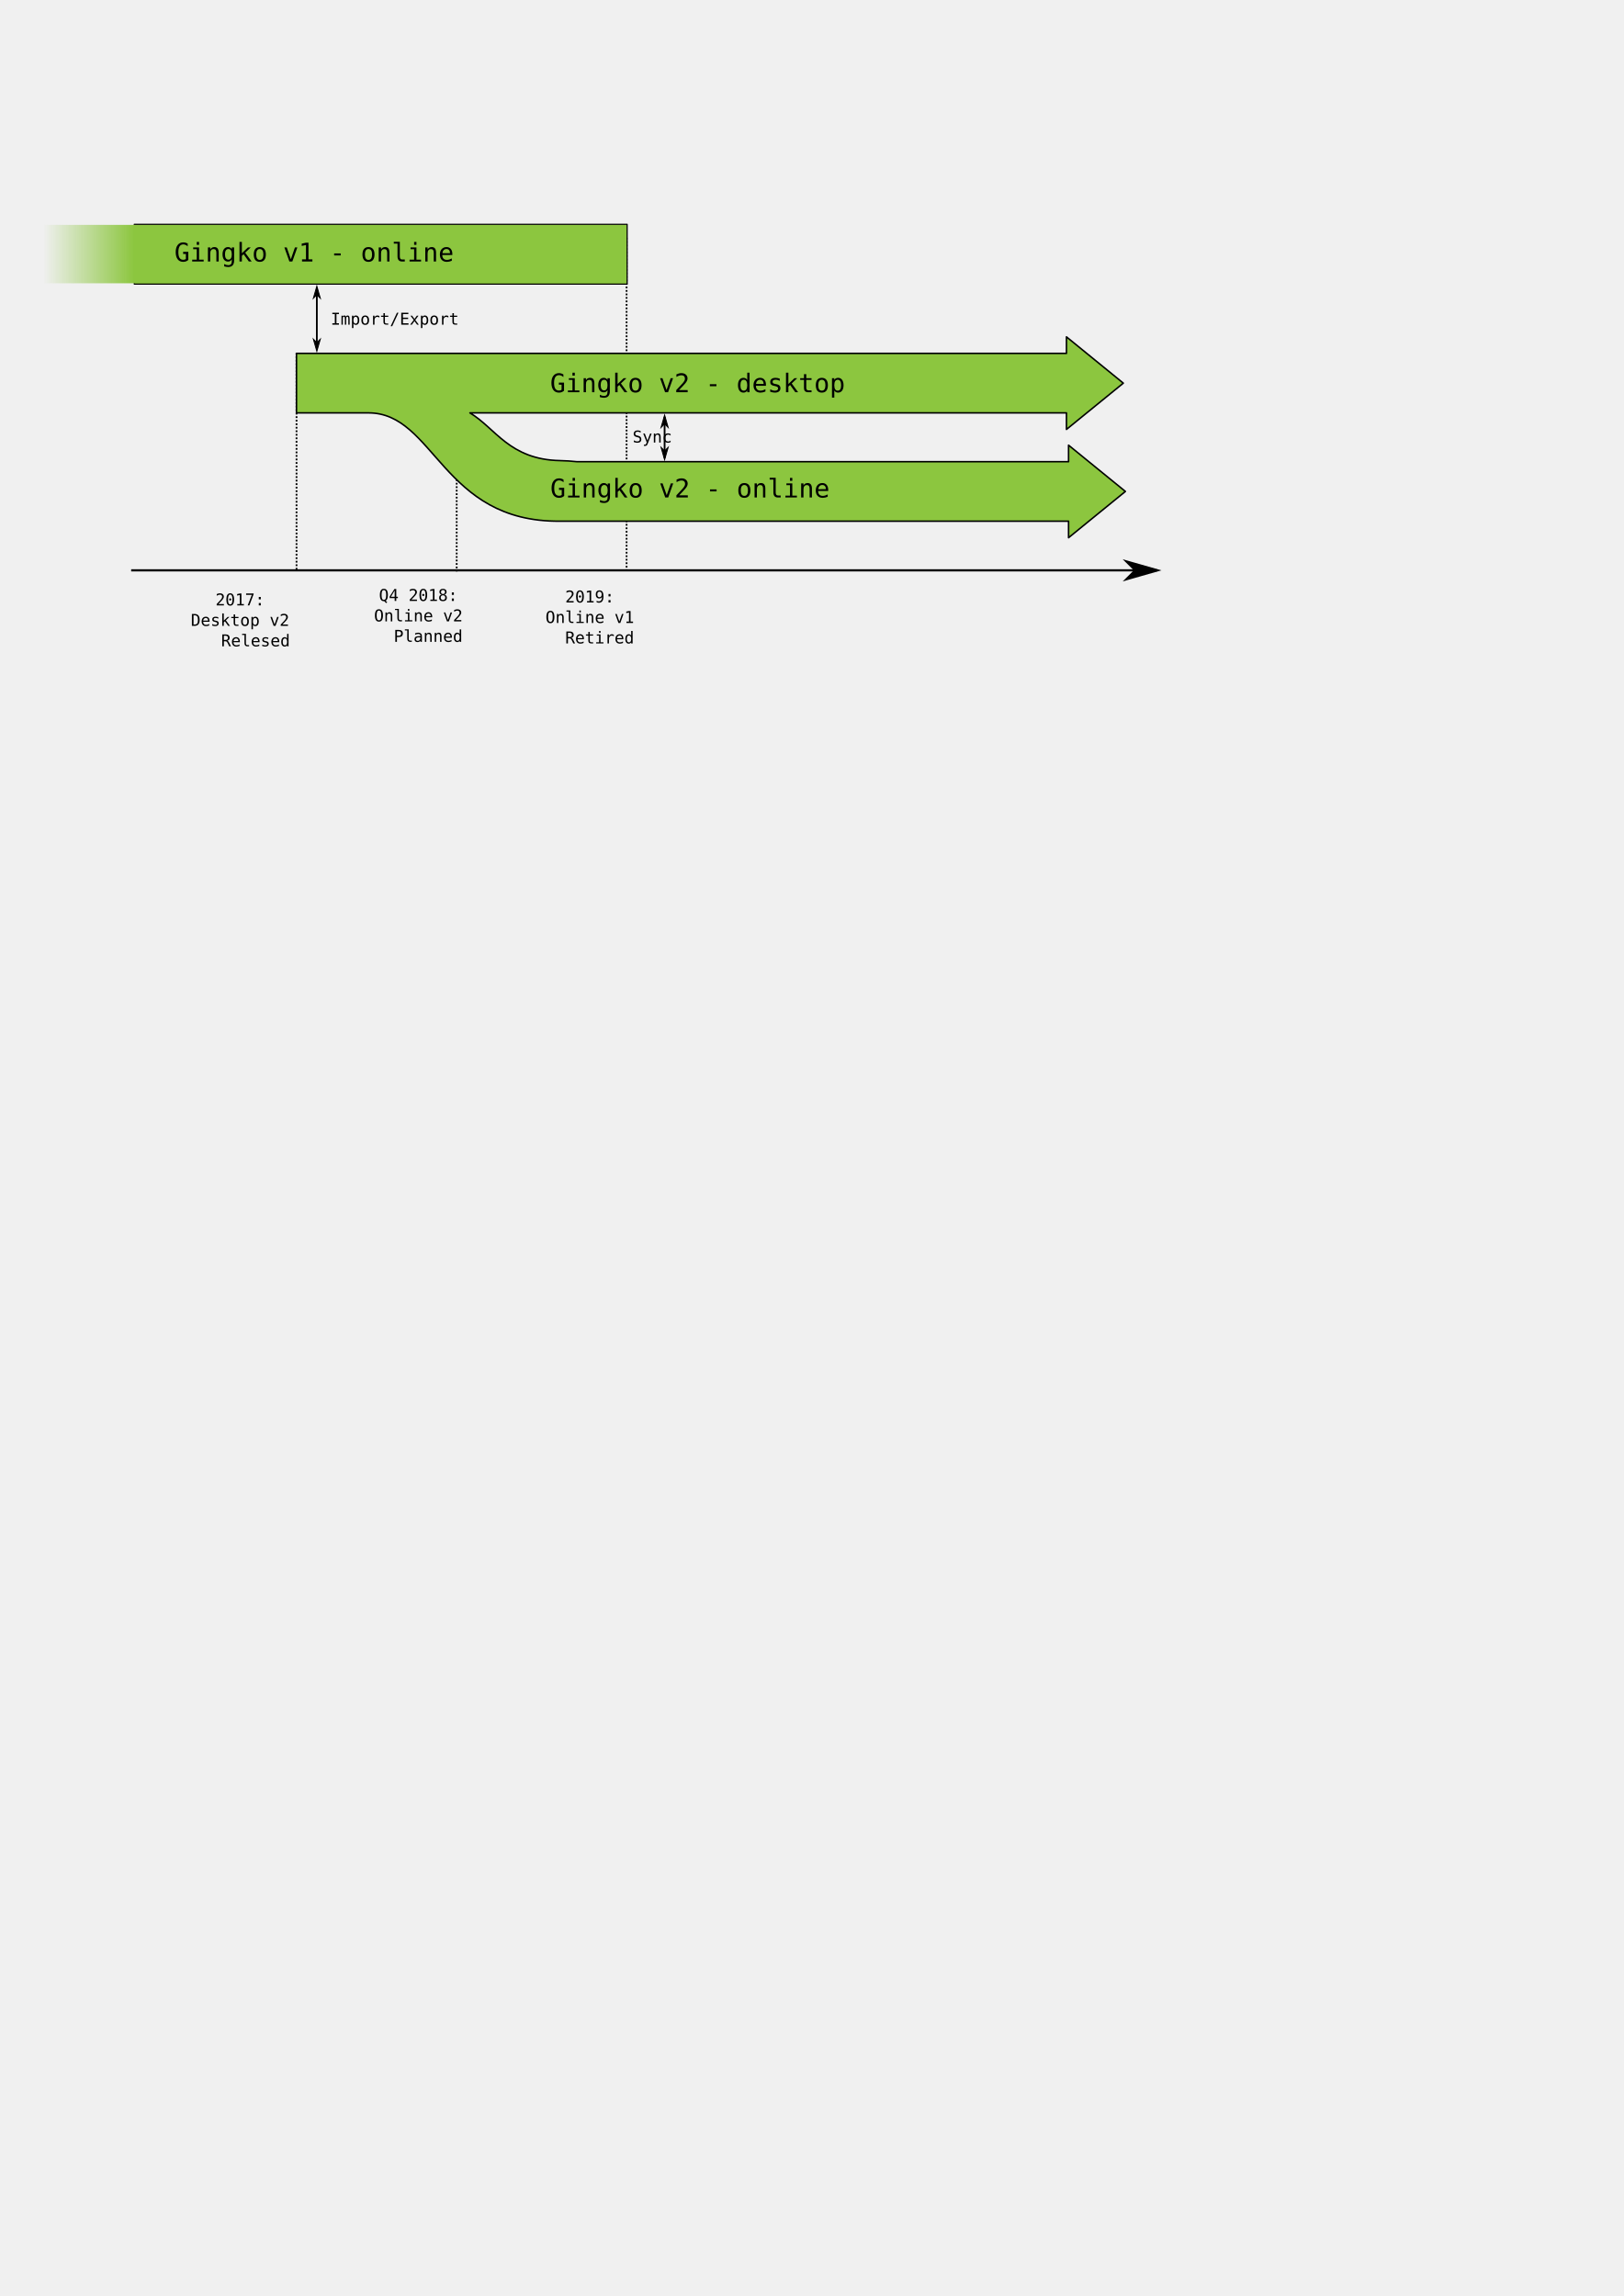
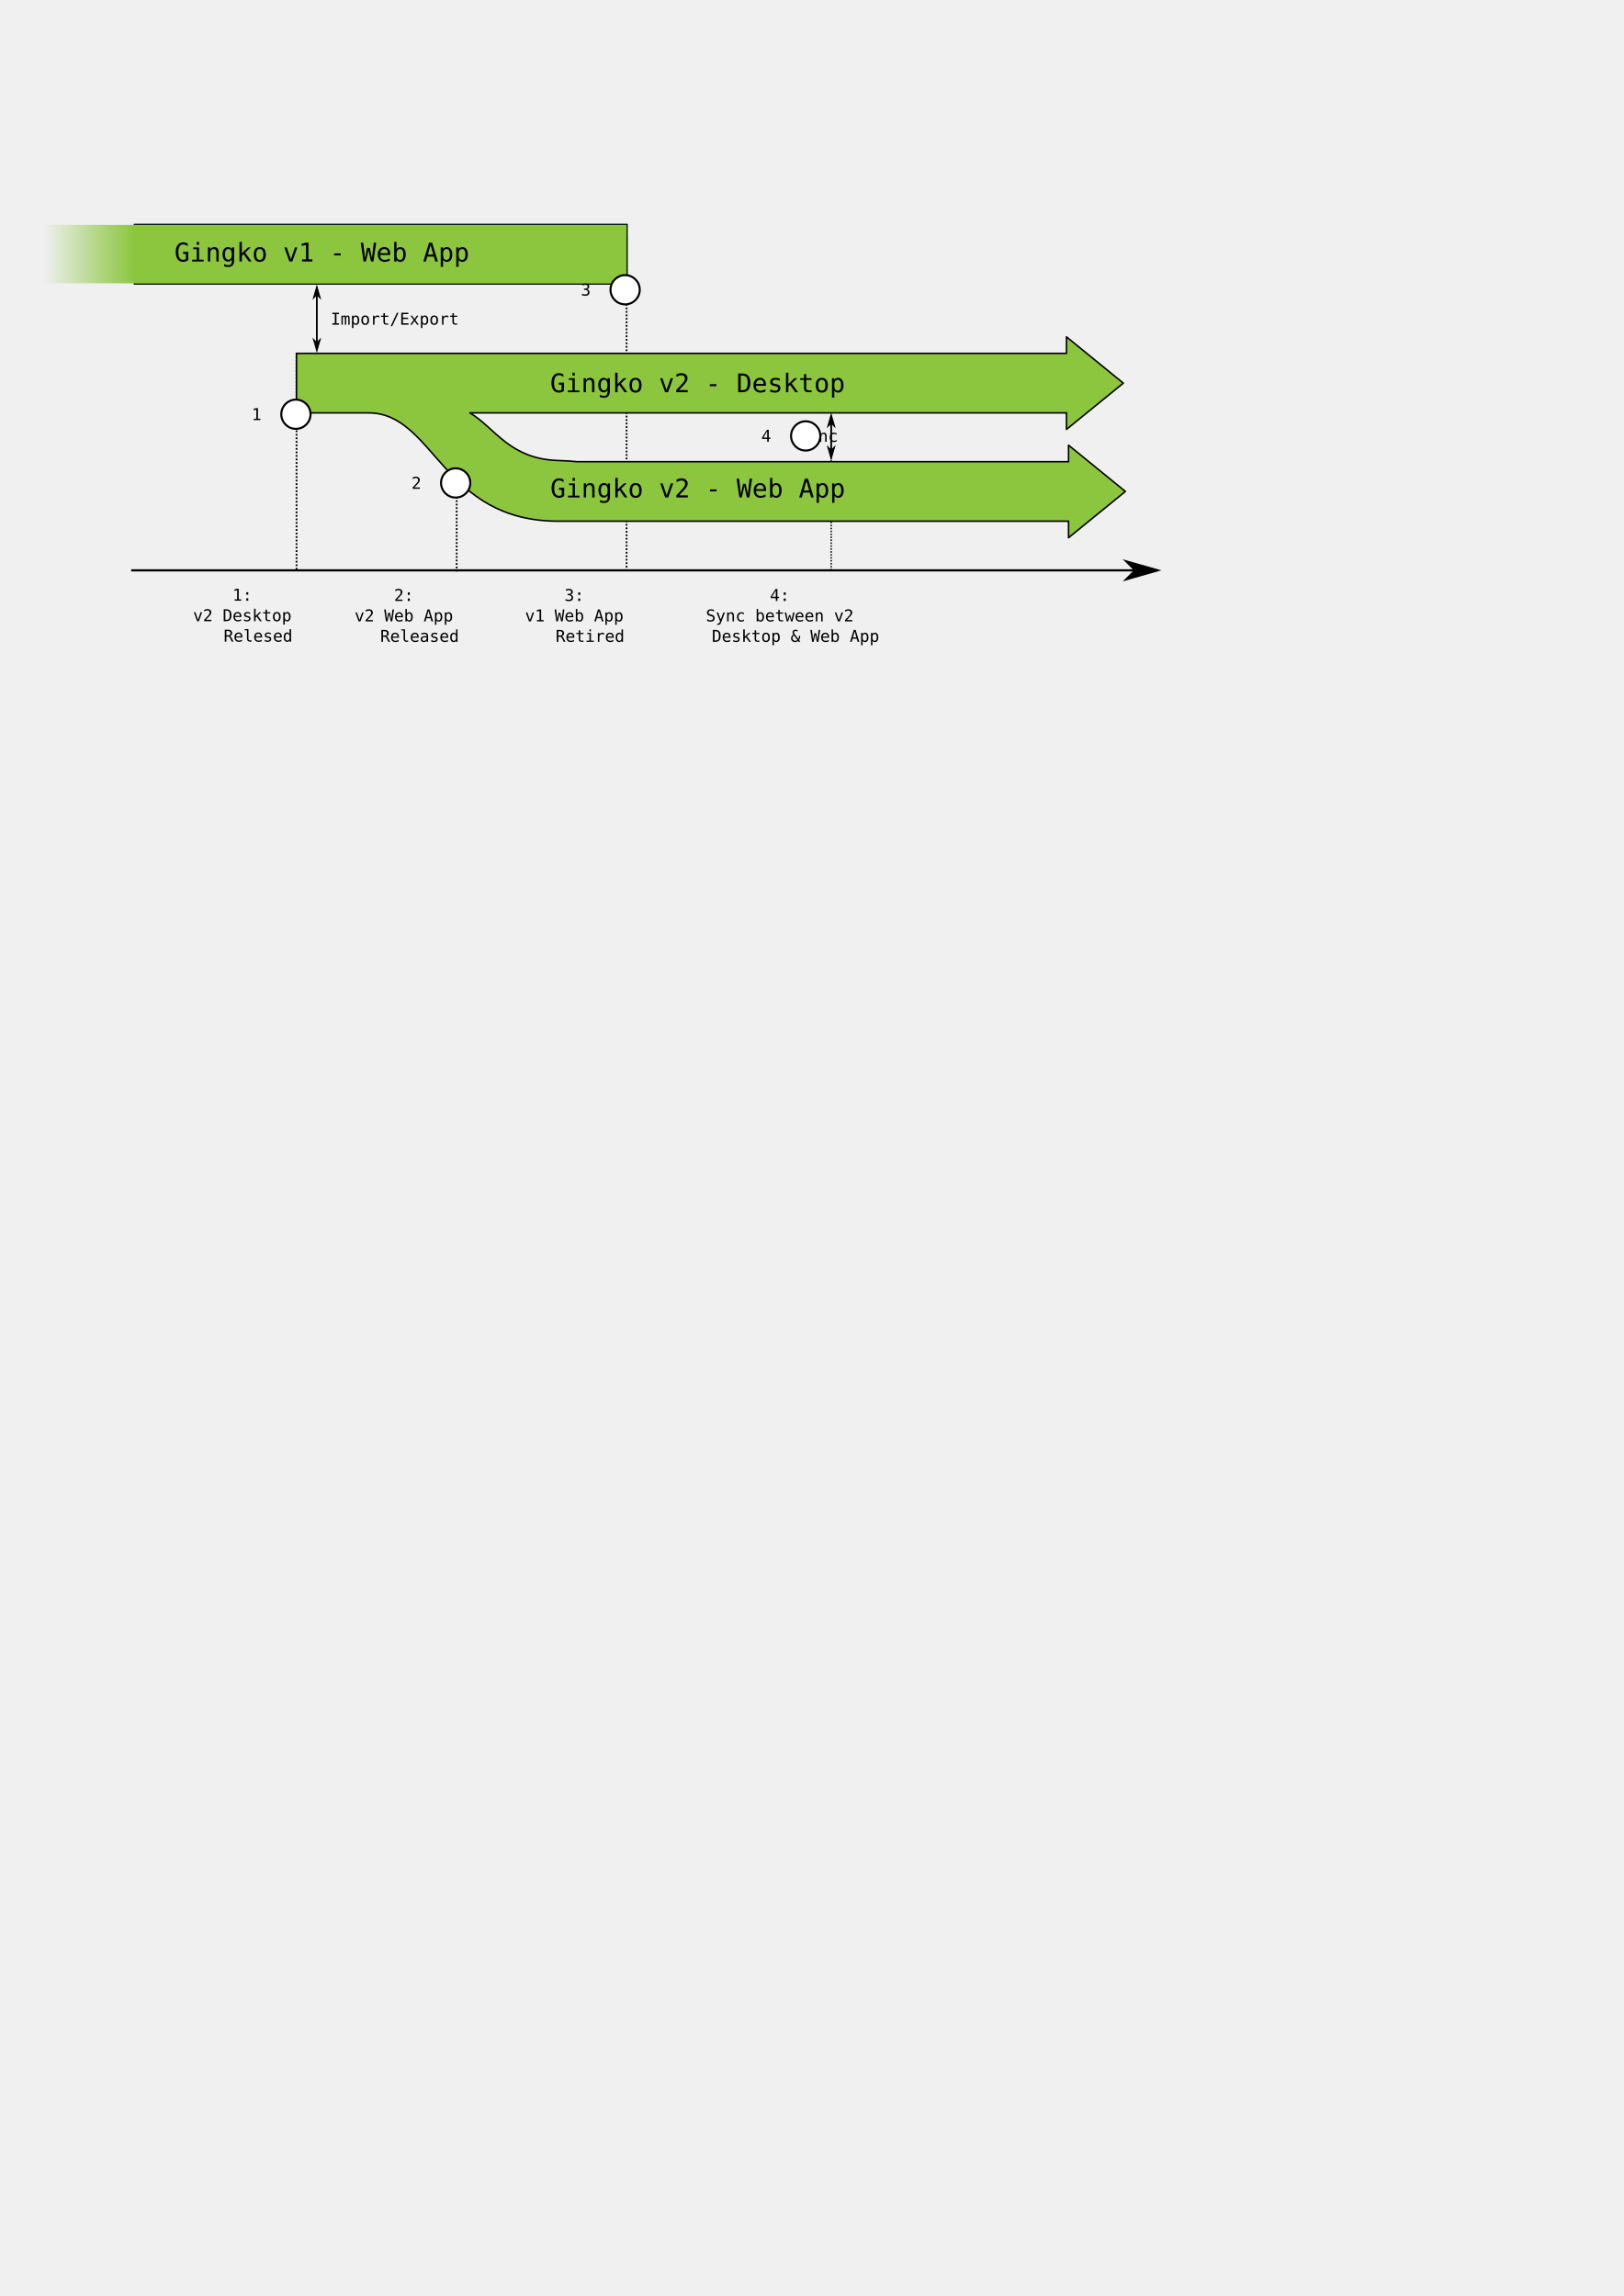
<svg xmlns="http://www.w3.org/2000/svg" xmlns:ns1="http://www.openswatchbook.org/uri/2009/osb" xmlns:xlink="http://www.w3.org/1999/xlink" width="210mm" height="297mm" viewBox="0 0 744.094 1052.362" id="svg2" version="1.1">
  <defs id="defs4">
    <marker orient="auto" refY="0.0" refX="0.0" id="marker7936" style="overflow:visible;">
      <path id="path7938" d="M 0.0,0.0 L 5.0,-5.0 L -12.5,0.0 L 5.0,5.0 L 0.0,0.0 z " style="fill-rule:evenodd;stroke:#000000;stroke-width:1pt;stroke-opacity:1;fill:#000000;fill-opacity:1" transform="scale(0.4) rotate(180) translate(10,0)" />
    </marker>
    <marker orient="auto" refY="0.0" refX="0.0" id="Arrow1Mend" style="overflow:visible;">
      <path id="path4850" d="M 0.0,0.0 L 5.0,-5.0 L -12.5,0.0 L 5.0,5.0 L 0.0,0.0 z " style="fill-rule:evenodd;stroke:#000000;stroke-width:1pt;stroke-opacity:1;fill:#000000;fill-opacity:1" transform="scale(0.4) rotate(180) translate(10,0)" />
    </marker>
    <marker style="overflow:visible;" id="marker6088" refX="0.0" refY="0.0" orient="auto">
      <path transform="scale(0.4) rotate(180) translate(10,0)" style="fill-rule:evenodd;stroke:#000000;stroke-width:1pt;stroke-opacity:1;fill:#000000;fill-opacity:1" d="M 0.0,0.0 L 5.0,-5.0 L -12.5,0.0 L 5.0,5.0 L 0.0,0.0 z " id="path6090" />
    </marker>
    <marker orient="auto" refY="0.0" refX="0.0" id="marker6012" style="overflow:visible">
      <path id="path6014" d="M 0.0,0.0 L 5.0,-5.0 L -12.5,0.0 L 5.0,5.0 L 0.0,0.0 z " style="fill-rule:evenodd;stroke:#000000;stroke-width:1pt;stroke-opacity:1;fill:#000000;fill-opacity:1" transform="scale(0.4) translate(10,0)" />
    </marker>
    <marker style="overflow:visible;" id="marker5459" refX="0.0" refY="0.0" orient="auto">
      <path transform="scale(0.8) rotate(180) translate(12.5,0)" style="fill-rule:evenodd;stroke:#000000;stroke-width:1pt;stroke-opacity:1;fill:#000000;fill-opacity:1" d="M 0.0,0.0 L 5.0,-5.0 L -12.5,0.0 L 5.0,5.0 L 0.0,0.0 z " id="path5461" />
    </marker>
    <marker orient="auto" refY="0.0" refX="0.0" id="Arrow1Lend" style="overflow:visible;">
      <path id="path4844" d="M 0.0,0.0 L 5.0,-5.0 L -12.5,0.0 L 5.0,5.0 L 0.0,0.0 z " style="fill-rule:evenodd;stroke:#000000;stroke-width:1pt;stroke-opacity:1;fill:#000000;fill-opacity:1" transform="scale(0.8) rotate(180) translate(12.5,0)" />
    </marker>
    <linearGradient id="linearGradient5315">
      <stop style="stop-color:#8cc63f;stop-opacity:1;" offset="0" id="stop5317" />
      <stop style="stop-color:#8cc63f;stop-opacity:0;" offset="1" id="stop5319" />
    </linearGradient>
    <marker style="overflow:visible" id="marker5213" refX="0.0" refY="0.0" orient="auto">
      <path transform="scale(0.4) translate(10,0)" style="fill-rule:evenodd;stroke:#000000;stroke-width:1pt;stroke-opacity:1;fill:#000000;fill-opacity:1" d="M 0.0,0.0 L 5.0,-5.0 L -12.5,0.0 L 5.0,5.0 L 0.0,0.0 z " id="path5215" />
    </marker>
    <marker orient="auto" refY="0.0" refX="0.0" id="Arrow1Lstart" style="overflow:visible">
      <path id="path4240" d="M 0.0,0.0 L 5.0,-5.0 L -12.5,0.0 L 5.0,5.0 L 0.0,0.0 z " style="fill-rule:evenodd;stroke:#000000;stroke-width:1pt;stroke-opacity:1;fill:#000000;fill-opacity:1" transform="scale(0.8) translate(12.5,0)" />
    </marker>
    <linearGradient id="linearGradient4159" ns1:paint="solid">
      <stop style="stop-color:#689428;stop-opacity:1;" offset="0" id="stop4161" />
    </linearGradient>
    <linearGradient xlink:href="#linearGradient5315" id="linearGradient5321" x1="65.155" y1="117.466" x2="18.688" y2="117.466" gradientUnits="userSpaceOnUse" gradientTransform="matrix(0.8980978,0,0,0.9814815,2.96595,2.15659)" />
    <marker orient="auto" refY="0" refX="0" id="Arrow1Mend-5" style="overflow:visible">
      <path id="path4249-2" d="M 0,0 5,-5 -12.5,0 5,5 0,0 Z" style="fill:#000000;fill-opacity:1;fill-rule:evenodd;stroke:#000000;stroke-width:1pt;stroke-opacity:1" transform="matrix(-0.4,0,0,-0.4,-4,0)" />
    </marker>
    <marker style="overflow:visible" id="marker5213-8" refX="0" refY="0" orient="auto">
      <path transform="matrix(0.4,0,0,0.4,4,0)" style="fill:#000000;fill-opacity:1;fill-rule:evenodd;stroke:#000000;stroke-width:1pt;stroke-opacity:1" d="M 0,0 5,-5 -12.5,0 5,5 0,0 Z" id="path5215-9" />
    </marker>
  </defs>
  <g id="layer1">
+     <path style="color:#000000;clip-rule:nonzero;display:inline;overflow:visible;visibility:visible;opacity:1;isolation:auto;mix-blend-mode:normal;color-interpolation:sRGB;color-interpolation-filters:linearRGB;solid-color:#000000;solid-opacity:1;fill:none;fill-opacity:1;fill-rule:evenodd;stroke:#000000;stroke-width:0.673;stroke-linecap:butt;stroke-linejoin:miter;stroke-miterlimit:3.9;stroke-dasharray:0.673, 0.673;stroke-dashoffset:0;stroke-opacity:1;color-rendering:auto;image-rendering:auto;shape-rendering:auto;text-rendering:auto;enable-background:accumulate" d="m 380.908,209.579 v 51.422" id="path4261-0-9" />
    <path style="color:#000000;clip-rule:nonzero;display:inline;overflow:visible;visibility:visible;opacity:1;isolation:auto;mix-blend-mode:normal;color-interpolation:sRGB;color-interpolation-filters:linearRGB;solid-color:#000000;solid-opacity:1;fill:none;fill-opacity:1;fill-rule:evenodd;stroke:#000000;stroke-width:0.8;stroke-linecap:butt;stroke-linejoin:miter;stroke-miterlimit:3.9;stroke-dasharray:0.8,0.8;stroke-dashoffset:0;stroke-opacity:1;color-rendering:auto;image-rendering:auto;shape-rendering:auto;text-rendering:auto;enable-background:accumulate" d="m 209.286,189.291 0,72.643" id="path4261-0" />
    <path style="color:#000000;clip-rule:nonzero;display:inline;overflow:visible;visibility:visible;opacity:1;isolation:auto;mix-blend-mode:normal;color-interpolation:sRGB;color-interpolation-filters:linearRGB;solid-color:#000000;solid-opacity:1;fill:none;fill-opacity:1;fill-rule:evenodd;stroke:#000000;stroke-width:0.8;stroke-linecap:butt;stroke-linejoin:miter;stroke-miterlimit:3.9;stroke-dasharray:0.8,0.8;stroke-dashoffset:0;stroke-opacity:1;color-rendering:auto;image-rendering:auto;shape-rendering:auto;text-rendering:auto;enable-background:accumulate" d="m 287.143,108.934 0,153" id="path4261" />
    <path style="color:#000000;clip-rule:nonzero;display:inline;overflow:visible;visibility:visible;opacity:1;isolation:auto;mix-blend-mode:normal;color-interpolation:sRGB;color-interpolation-filters:linearRGB;solid-color:#000000;solid-opacity:1;fill:none;fill-opacity:1;fill-rule:evenodd;stroke:#000000;stroke-width:0.808;stroke-linecap:butt;stroke-linejoin:miter;stroke-miterlimit:3.9;stroke-dasharray:0.808, 0.808;stroke-dashoffset:0;stroke-opacity:1;color-rendering:auto;image-rendering:auto;shape-rendering:auto;text-rendering:auto;enable-background:accumulate" d="m 135.893,161.701 0,100.143" id="path4261-4" />
    <rect style="fill:#8cc63f;fill-opacity:1;stroke:#000000;stroke-width:0.557;stroke-linecap:round;stroke-linejoin:round;stroke-miterlimit:4;stroke-dasharray:none;stroke-opacity:1" id="rect4157" width="225.853" height="27.417" x="61.548" y="102.808" />
    <path style="fill:#8cc63f;fill-opacity:1;stroke:#000000;stroke-width:0.7;stroke-linecap:round;stroke-linejoin:round;stroke-miterlimit:4;stroke-dasharray:none;stroke-opacity:1;marker-start:" d="m 488.732,154.396 0,7.578 -352.867,0 0,27.273 32.951,0 c 30.513,-0.061 33.595,50.118 87.762,49.639 0.084,-7.4e-4 0.159,-0.005 0.242,-0.006 l 0,0.008 232.867,0 0,7.576 13.023,-10.607 13.025,-10.605 -13.025,-10.607 -13.023,-10.607 0,7.578 -225.26,0 c -2.466,-0.271 -5.077,-0.451 -7.85,-0.508 -23.188,-0.473 -29.542,-14.958 -41.224,-21.859 l 273.378,0 0,7.576 13.023,-10.607 13.025,-10.605 -13.025,-10.607 z" id="rect4157-3" />
-     <text xml:space="preserve" style="font-style:normal;font-variant:normal;font-weight:normal;font-stretch:normal;font-size:11.818px;line-height:125%;font-family:'DejaVu Sans Mono';-inkscape-font-specification:'DejaVu Sans Mono, Normal';text-align:start;letter-spacing:0px;word-spacing:0px;writing-mode:lr-tb;text-anchor:start;fill:#000000;fill-opacity:1;stroke:none;stroke-width:1px;stroke-linecap:butt;stroke-linejoin:miter;stroke-opacity:1" x="79.925" y="119.854" id="text4221">
-       <tspan id="tspan4223" x="79.925" y="119.854">Gingko v1 - online</tspan>
+     <text xml:space="preserve" style="font-style:normal;font-variant:normal;font-weight:normal;font-stretch:normal;line-height:0%;font-family:'DejaVu Sans Mono';-inkscape-font-specification:'DejaVu Sans Mono, Normal';text-align:start;letter-spacing:0px;word-spacing:0px;writing-mode:lr-tb;text-anchor:start;fill:#000000;fill-opacity:1;stroke:none;stroke-width:1px;stroke-linecap:butt;stroke-linejoin:miter;stroke-opacity:1" x="79.925" y="119.854" id="text4221">
+       <tspan id="tspan4223" x="79.925" y="119.854" style="font-size:11.818px;line-height:1.25">Gingko v1 - Web App</tspan>
    </text>
-     <text xml:space="preserve" style="font-style:normal;font-variant:normal;font-weight:normal;font-stretch:normal;font-size:11.818px;line-height:125%;font-family:'DejaVu Sans Mono';-inkscape-font-specification:'DejaVu Sans Mono, Normal';text-align:start;letter-spacing:0px;word-spacing:0px;writing-mode:lr-tb;text-anchor:start;fill:#000000;fill-opacity:1;stroke:none;stroke-width:1px;stroke-linecap:butt;stroke-linejoin:miter;stroke-opacity:1" x="252.106" y="179.786" id="text4221-0">
-       <tspan id="tspan4223-0" x="252.106" y="179.786">Gingko v2 - desktop</tspan>
+     <text xml:space="preserve" style="font-style:normal;font-variant:normal;font-weight:normal;font-stretch:normal;line-height:0%;font-family:'DejaVu Sans Mono';-inkscape-font-specification:'DejaVu Sans Mono, Normal';text-align:start;letter-spacing:0px;word-spacing:0px;writing-mode:lr-tb;text-anchor:start;fill:#000000;fill-opacity:1;stroke:none;stroke-width:1px;stroke-linecap:butt;stroke-linejoin:miter;stroke-opacity:1" x="252.106" y="179.786" id="text4221-0">
+       <tspan id="tspan4223-0" x="252.106" y="179.786" style="font-size:11.818px;line-height:1.25">Gingko v2 - Desktop</tspan>
    </text>
-     <text xml:space="preserve" style="font-style:normal;font-variant:normal;font-weight:normal;font-stretch:normal;font-size:11.818px;line-height:125%;font-family:'DejaVu Sans Mono';-inkscape-font-specification:'DejaVu Sans Mono, Normal';text-align:start;letter-spacing:0px;word-spacing:0px;writing-mode:lr-tb;text-anchor:start;fill:#000000;fill-opacity:1;stroke:none;stroke-width:1px;stroke-linecap:butt;stroke-linejoin:miter;stroke-opacity:1" x="252.175" y="228.011" id="text4221-0-0">
-       <tspan id="tspan4223-0-4" x="252.175" y="228.011">Gingko v2 - online</tspan>
+     <text xml:space="preserve" style="font-style:normal;font-variant:normal;font-weight:normal;font-stretch:normal;line-height:0%;font-family:'DejaVu Sans Mono';-inkscape-font-specification:'DejaVu Sans Mono, Normal';text-align:start;letter-spacing:0px;word-spacing:0px;writing-mode:lr-tb;text-anchor:start;fill:#000000;fill-opacity:1;stroke:none;stroke-width:1px;stroke-linecap:butt;stroke-linejoin:miter;stroke-opacity:1" x="252.175" y="228.011" id="text4221-0-0">
+       <tspan id="tspan4223-0-4" x="252.175" y="228.011" style="font-size:11.818px;line-height:1.25">Gingko v2 - Web App</tspan>
    </text>
-     <text xml:space="preserve" style="font-style:normal;font-variant:normal;font-weight:normal;font-stretch:normal;font-size:7.5px;line-height:125%;font-family:'DejaVu Sans Mono';-inkscape-font-specification:'DejaVu Sans Mono, Normal';text-align:center;letter-spacing:0px;word-spacing:0px;writing-mode:lr-tb;text-anchor:middle;fill:#000000;fill-opacity:1;stroke:none;stroke-width:1px;stroke-linecap:butt;stroke-linejoin:miter;stroke-opacity:1" x="286.099" y="276.154" id="text4221-0-9-8">
-       <tspan id="tspan4442" x="286.099" y="276.154">2019:</tspan>
-       <tspan id="tspan4444" x="286.099" y="285.529">Online v1</tspan>
-       <tspan id="tspan4446" x="286.099" y="294.904">Retired</tspan>
+     <text xml:space="preserve" style="font-style:normal;font-variant:normal;font-weight:normal;font-stretch:normal;line-height:0%;font-family:'DejaVu Sans Mono';-inkscape-font-specification:'DejaVu Sans Mono, Normal';text-align:center;letter-spacing:0px;word-spacing:0px;writing-mode:lr-tb;text-anchor:middle;fill:#000000;fill-opacity:1;stroke:none;stroke-width:1px;stroke-linecap:butt;stroke-linejoin:miter;stroke-opacity:1" x="288.467" y="275.439" id="text4221-0-9-8">
+       <tspan id="tspan4442" x="288.467" y="275.439" style="font-size:7.5px;line-height:1.25">3:</tspan>
+       <tspan id="tspan4444" x="288.467" y="284.814" style="font-size:7.5px;line-height:1.25">v1 Web App</tspan>
+       <tspan id="tspan4446" x="288.467" y="294.189" style="font-size:7.5px;line-height:1.25">Retired</tspan>
    </text>
-     <text xml:space="preserve" style="font-style:normal;font-variant:normal;font-weight:normal;font-stretch:normal;font-size:7.5px;line-height:125%;font-family:'DejaVu Sans Mono';-inkscape-font-specification:'DejaVu Sans Mono, Normal';text-align:center;letter-spacing:0px;word-spacing:0px;writing-mode:lr-tb;text-anchor:middle;fill:#000000;fill-opacity:1;stroke:none;stroke-width:1px;stroke-linecap:butt;stroke-linejoin:miter;stroke-opacity:1" x="207.528" y="275.439" id="text4221-0-9-8-1">
-       <tspan id="tspan4436" x="207.528" y="275.439">Q4 2018:</tspan>
-       <tspan id="tspan4438" x="207.528" y="284.814">Online v2</tspan>
-       <tspan id="tspan4440" x="207.528" y="294.189">Planned</tspan>
+     <text xml:space="preserve" style="font-style:normal;font-variant:normal;font-weight:normal;font-stretch:normal;line-height:0%;font-family:'DejaVu Sans Mono';-inkscape-font-specification:'DejaVu Sans Mono, Normal';text-align:center;letter-spacing:0px;word-spacing:0px;writing-mode:lr-tb;text-anchor:middle;fill:#000000;fill-opacity:1;stroke:none;stroke-width:1px;stroke-linecap:butt;stroke-linejoin:miter;stroke-opacity:1" x="210.369" y="275.439" id="text4221-0-9-8-1">
+       <tspan id="tspan4436" x="210.369" y="275.439" style="font-size:7.5px;line-height:1.25">2:</tspan>
+       <tspan id="tspan4438" x="210.369" y="284.814" style="font-size:7.5px;line-height:1.25">v2 Web App</tspan>
+       <tspan id="tspan4440" x="210.369" y="294.189" style="font-size:7.5px;line-height:1.25">Released</tspan>
    </text>
    <path style="fill:none;fill-rule:evenodd;stroke:#000000;stroke-width:1px;stroke-linecap:butt;stroke-linejoin:miter;stroke-opacity:1;marker-end:url(#Arrow1Lend)" d="m 60.104,261.413 470.226,0" id="path4835" />
    <rect style="color:#000000;clip-rule:nonzero;display:inline;overflow:visible;visibility:visible;opacity:1;isolation:auto;mix-blend-mode:normal;color-interpolation:sRGB;color-interpolation-filters:linearRGB;solid-color:#000000;solid-opacity:1;fill:url(#linearGradient5321);fill-opacity:1;fill-rule:evenodd;stroke:none;stroke-width:1.129;stroke-linecap:butt;stroke-linejoin:miter;stroke-miterlimit:4;stroke-dasharray:none;stroke-dashoffset:0;stroke-opacity:1;color-rendering:auto;image-rendering:auto;shape-rendering:auto;text-rendering:auto;enable-background:accumulate" id="rect5313" width="41.732" height="26.769" x="20.203" y="103.071" />
-     <text xml:space="preserve" style="font-style:normal;font-variant:normal;font-weight:normal;font-stretch:normal;font-size:11.818px;line-height:125%;font-family:'DejaVu Sans Mono';-inkscape-font-specification:'DejaVu Sans Mono, Normal';text-align:start;letter-spacing:0px;word-spacing:0px;writing-mode:lr-tb;text-anchor:start;fill:#000000;fill-opacity:1;stroke:none;stroke-width:1px;stroke-linecap:butt;stroke-linejoin:miter;stroke-opacity:1" x="134.921" y="277.496" id="text4221-0-9-3-2">
-       <tspan x="134.921" y="277.496" style="font-style:normal;font-variant:normal;font-weight:normal;font-stretch:normal;font-size:7.5px;line-height:125%;font-family:'DejaVu Sans Mono';-inkscape-font-specification:'DejaVu Sans Mono, Normal';text-align:center;writing-mode:lr-tb;text-anchor:middle" id="tspan4359-3-9">2017:</tspan>
-       <tspan x="134.921" y="286.871" style="font-style:normal;font-variant:normal;font-weight:normal;font-stretch:normal;font-size:7.5px;line-height:125%;font-family:'DejaVu Sans Mono';-inkscape-font-specification:'DejaVu Sans Mono, Normal';text-align:center;writing-mode:lr-tb;text-anchor:middle" id="tspan4406-0">Desktop v2</tspan>
-       <tspan x="134.921" y="296.246" style="font-style:normal;font-variant:normal;font-weight:normal;font-stretch:normal;font-size:7.5px;line-height:125%;font-family:'DejaVu Sans Mono';-inkscape-font-specification:'DejaVu Sans Mono, Normal';text-align:center;writing-mode:lr-tb;text-anchor:middle" id="tspan4434-5">Relesed</tspan>
+     <text xml:space="preserve" style="font-style:normal;font-variant:normal;font-weight:normal;font-stretch:normal;line-height:0%;font-family:'DejaVu Sans Mono';-inkscape-font-specification:'DejaVu Sans Mono, Normal';text-align:start;letter-spacing:0px;word-spacing:0px;writing-mode:lr-tb;text-anchor:start;fill:#000000;fill-opacity:1;stroke:none;stroke-width:1px;stroke-linecap:butt;stroke-linejoin:miter;stroke-opacity:1" x="136.342" y="275.34" id="text4221-0-9-3-2">
+       <tspan x="136.342" y="275.34" style="font-style:normal;font-variant:normal;font-weight:normal;font-stretch:normal;font-size:7.5px;line-height:125%;font-family:'DejaVu Sans Mono';-inkscape-font-specification:'DejaVu Sans Mono, Normal';text-align:center;writing-mode:lr-tb;text-anchor:middle" id="tspan4359-3-9">1:</tspan>
+       <tspan x="136.342" y="284.715" style="font-style:normal;font-variant:normal;font-weight:normal;font-stretch:normal;font-size:7.5px;line-height:125%;font-family:'DejaVu Sans Mono';-inkscape-font-specification:'DejaVu Sans Mono, Normal';text-align:center;writing-mode:lr-tb;text-anchor:middle" id="tspan4406-0">v2 Desktop</tspan>
+       <tspan x="136.342" y="294.09" style="font-style:normal;font-variant:normal;font-weight:normal;font-stretch:normal;font-size:7.5px;line-height:125%;font-family:'DejaVu Sans Mono';-inkscape-font-specification:'DejaVu Sans Mono, Normal';text-align:center;writing-mode:lr-tb;text-anchor:middle" id="tspan4434-5">Relesed</tspan>
    </text>
-     <text xml:space="preserve" style="font-style:normal;font-variant:normal;font-weight:normal;font-stretch:normal;font-size:11.818px;line-height:125%;font-family:'DejaVu Sans Mono';-inkscape-font-specification:'DejaVu Sans Mono, Normal';text-align:start;letter-spacing:0px;word-spacing:0px;writing-mode:lr-tb;text-anchor:start;fill:#000000;fill-opacity:1;stroke:none;stroke-width:1px;stroke-linecap:butt;stroke-linejoin:miter;stroke-opacity:1" x="151.563" y="148.807" id="text4221-0-9-3-8">
+     <text xml:space="preserve" style="font-style:normal;font-variant:normal;font-weight:normal;font-stretch:normal;line-height:0%;font-family:'DejaVu Sans Mono';-inkscape-font-specification:'DejaVu Sans Mono, Normal';text-align:start;letter-spacing:0px;word-spacing:0px;writing-mode:lr-tb;text-anchor:start;fill:#000000;fill-opacity:1;stroke:none;stroke-width:1px;stroke-linecap:butt;stroke-linejoin:miter;stroke-opacity:1" x="151.563" y="148.807" id="text4221-0-9-3-8">
      <tspan x="151.563" y="148.807" style="font-style:normal;font-variant:normal;font-weight:normal;font-stretch:normal;font-size:7.5px;line-height:125%;font-family:'DejaVu Sans Mono';-inkscape-font-specification:'DejaVu Sans Mono, Normal';text-align:start;writing-mode:lr-tb;text-anchor:start" id="tspan5552-3">Import/Export</tspan>
    </text>
    <path style="fill:none;fill-rule:evenodd;stroke:#000000;stroke-width:0.796;stroke-linecap:butt;stroke-linejoin:miter;stroke-miterlimit:4;stroke-dasharray:none;stroke-dashoffset:0;stroke-opacity:1;marker-start:url(#marker5213);marker-end:url(#marker7936)" d="m 145.2,160.22 0,-28.286" id="path5427-6" />
-     <text xml:space="preserve" style="font-style:normal;font-variant:normal;font-weight:normal;font-stretch:normal;font-size:11.818px;line-height:125%;font-family:'DejaVu Sans Mono';-inkscape-font-specification:'DejaVu Sans Mono, Normal';text-align:start;letter-spacing:0px;word-spacing:0px;writing-mode:lr-tb;text-anchor:start;fill:#000000;fill-opacity:1;stroke:none;stroke-width:1px;stroke-linecap:butt;stroke-linejoin:miter;stroke-opacity:1" x="316.707" y="202.832" id="text4221-0-9-3-8-8">
-       <tspan x="316.707" y="202.832" style="font-style:normal;font-variant:normal;font-weight:normal;font-stretch:normal;font-size:7.5px;line-height:125%;font-family:'DejaVu Sans Mono';-inkscape-font-specification:'DejaVu Sans Mono, Normal';text-align:center;writing-mode:lr-tb;text-anchor:middle" id="tspan5552-3-0">Sync</tspan>
+     <text xml:space="preserve" style="font-style:normal;font-variant:normal;font-weight:normal;font-stretch:normal;line-height:0%;font-family:'DejaVu Sans Mono';-inkscape-font-specification:'DejaVu Sans Mono, Normal';text-align:start;letter-spacing:0px;word-spacing:0px;writing-mode:lr-tb;text-anchor:start;fill:#000000;fill-opacity:1;stroke:none;stroke-width:1px;stroke-linecap:butt;stroke-linejoin:miter;stroke-opacity:1" x="393.046" y="202.497" id="text4221-0-9-3-8-8">
+       <tspan x="393.046" y="202.497" style="font-style:normal;font-variant:normal;font-weight:normal;font-stretch:normal;font-size:7.5px;line-height:125%;font-family:'DejaVu Sans Mono';-inkscape-font-specification:'DejaVu Sans Mono, Normal';text-align:center;writing-mode:lr-tb;text-anchor:middle" id="tspan5552-3-0">Sync</tspan>
    </text>
-     <path style="fill:none;fill-rule:evenodd;stroke:#000000;stroke-width:0.809px;stroke-linecap:butt;stroke-linejoin:miter;stroke-opacity:1;marker-start:url(#marker6012);marker-end:url(#marker6088)" d="m 304.569,209.914 0,-18.853" id="path5427-6-5" />
+     <path style="fill:none;fill-rule:evenodd;stroke:#000000;stroke-width:0.809px;stroke-linecap:butt;stroke-linejoin:miter;stroke-opacity:1;marker-start:url(#marker6012);marker-end:url(#marker6088)" d="M 380.908,209.579 V 190.726" id="path5427-6-5" />
+     <circle id="path3942" cx="135.603" cy="189.862" r="6.696" style="fill:#ffffff;stroke-width:0.938;stroke:#000000;stroke-opacity:1" />
+     <text xml:space="preserve" style="font-style:normal;font-variant:normal;font-weight:normal;font-stretch:normal;font-size:12px;line-height:0%;font-family:'DejaVu Sans Mono';-inkscape-font-specification:'DejaVu Sans Mono, Normal';text-align:start;letter-spacing:0px;word-spacing:0px;writing-mode:lr-tb;text-anchor:start;fill:#000000;fill-opacity:1;stroke:none;stroke-width:1px;stroke-linecap:butt;stroke-linejoin:miter;stroke-opacity:1" x="135.647" y="192.543" id="text4221-0-9-3-2-3">
+       <tspan x="135.647" y="192.543" style="font-style:normal;font-variant:normal;font-weight:normal;font-stretch:normal;font-size:7.5px;line-height:125%;font-family:'DejaVu Sans Mono';-inkscape-font-specification:'DejaVu Sans Mono, Normal';text-align:center;writing-mode:lr-tb;text-anchor:middle;stroke-width:1px" id="tspan4434-5-5">1</tspan>
+     </text>
+     <text xml:space="preserve" style="font-style:normal;font-variant:normal;font-weight:normal;font-stretch:normal;font-size:12px;line-height:0%;font-family:'DejaVu Sans Mono';-inkscape-font-specification:'DejaVu Sans Mono, Normal';text-align:center;letter-spacing:0px;word-spacing:0px;writing-mode:lr-tb;text-anchor:middle;fill:#000000;fill-opacity:1;stroke:none;stroke-width:1px;stroke-linecap:butt;stroke-linejoin:miter;stroke-opacity:1" x="382.639" y="275.439" id="text4221-0-9-8-3">
+       <tspan id="tspan4442-5" x="382.639" y="275.439" style="font-size:7.5px;line-height:1.25;stroke-width:1px">4:</tspan>
+       <tspan id="tspan4446-2" x="382.639" y="284.814" style="font-size:7.5px;line-height:1.25;stroke-width:1px">Sync between v2</tspan>
+       <tspan x="382.639" y="294.189" style="font-size:7.5px;line-height:1.25;stroke-width:1px" id="tspan4864">Desktop &amp; Web App</tspan>
+     </text>
+     <circle id="path3942-1" cx="208.817" cy="221.354" r="6.696" style="fill:#ffffff;stroke:#000000;stroke-width:0.938;stroke-opacity:1" />
+     <text xml:space="preserve" style="font-style:normal;font-variant:normal;font-weight:normal;font-stretch:normal;font-size:12px;line-height:0%;font-family:'DejaVu Sans Mono';-inkscape-font-specification:'DejaVu Sans Mono, Normal';text-align:start;letter-spacing:0px;word-spacing:0px;writing-mode:lr-tb;text-anchor:start;fill:#000000;fill-opacity:1;stroke:none;stroke-width:1px;stroke-linecap:butt;stroke-linejoin:miter;stroke-opacity:1" x="208.861" y="224.035" id="text4221-0-9-3-2-3-2">
+       <tspan x="208.861" y="224.035" style="font-style:normal;font-variant:normal;font-weight:normal;font-stretch:normal;font-size:7.5px;line-height:125%;font-family:'DejaVu Sans Mono';-inkscape-font-specification:'DejaVu Sans Mono, Normal';text-align:center;writing-mode:lr-tb;text-anchor:middle;stroke-width:1px" id="tspan4434-5-5-7">2</tspan>
+     </text>
+     <circle id="path3942-1-0" cx="286.473" cy="132.808" r="6.696" style="fill:#ffffff;stroke:#000000;stroke-width:0.938;stroke-opacity:1" />
+     <text xml:space="preserve" style="font-style:normal;font-variant:normal;font-weight:normal;font-stretch:normal;font-size:12px;line-height:0%;font-family:'DejaVu Sans Mono';-inkscape-font-specification:'DejaVu Sans Mono, Normal';text-align:start;letter-spacing:0px;word-spacing:0px;writing-mode:lr-tb;text-anchor:start;fill:#000000;fill-opacity:1;stroke:none;stroke-width:1px;stroke-linecap:butt;stroke-linejoin:miter;stroke-opacity:1" x="286.517" y="135.488" id="text4221-0-9-3-2-3-2-9">
+       <tspan x="286.517" y="135.488" style="font-style:normal;font-variant:normal;font-weight:normal;font-stretch:normal;font-size:7.5px;line-height:125%;font-family:'DejaVu Sans Mono';-inkscape-font-specification:'DejaVu Sans Mono, Normal';text-align:center;writing-mode:lr-tb;text-anchor:middle;stroke-width:1px" id="tspan4434-5-5-7-3">3</tspan>
+     </text>
+     <circle id="path3942-1-0-6" cx="369.217" cy="199.802" r="6.696" style="fill:#ffffff;stroke:#000000;stroke-width:0.938;stroke-opacity:1" />
+     <text xml:space="preserve" style="font-style:normal;font-variant:normal;font-weight:normal;font-stretch:normal;font-size:12px;line-height:0%;font-family:'DejaVu Sans Mono';-inkscape-font-specification:'DejaVu Sans Mono, Normal';text-align:start;letter-spacing:0px;word-spacing:0px;writing-mode:lr-tb;text-anchor:start;fill:#000000;fill-opacity:1;stroke:none;stroke-width:1px;stroke-linecap:butt;stroke-linejoin:miter;stroke-opacity:1" x="369.208" y="202.483" id="text4221-0-9-3-2-3-2-9-0">
+       <tspan x="369.208" y="202.483" style="font-style:normal;font-variant:normal;font-weight:normal;font-stretch:normal;font-size:7.5px;line-height:125%;font-family:'DejaVu Sans Mono';-inkscape-font-specification:'DejaVu Sans Mono, Normal';text-align:center;writing-mode:lr-tb;text-anchor:middle;stroke-width:1px" id="tspan4434-5-5-7-3-6">4</tspan>
+     </text>
  </g>
</svg>
